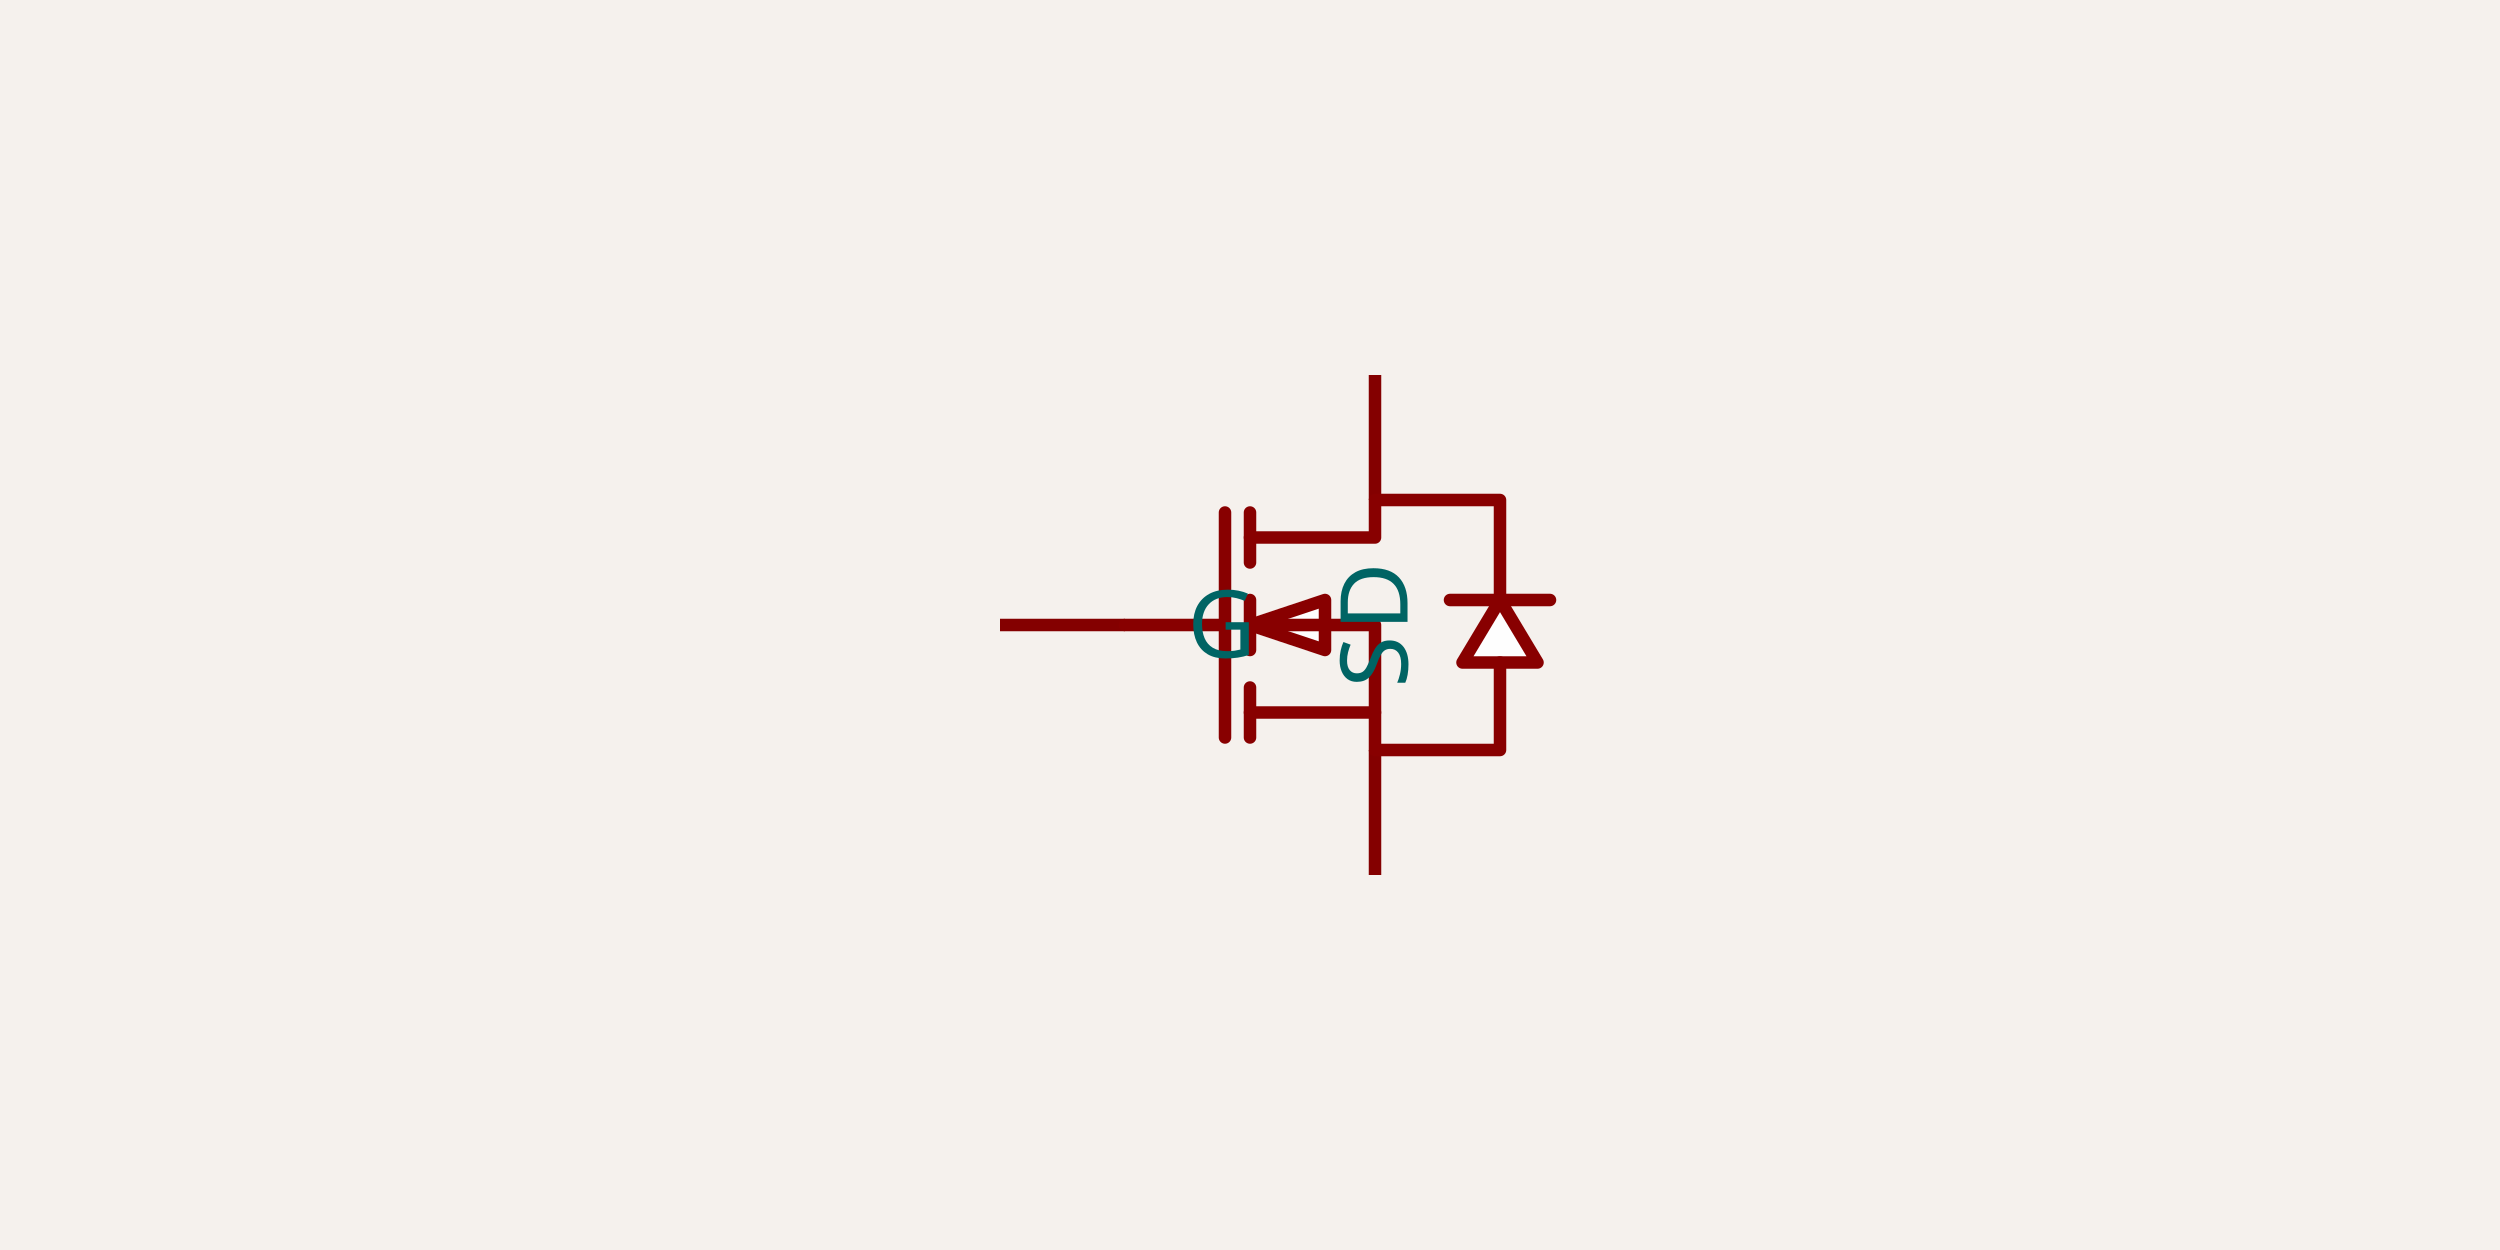
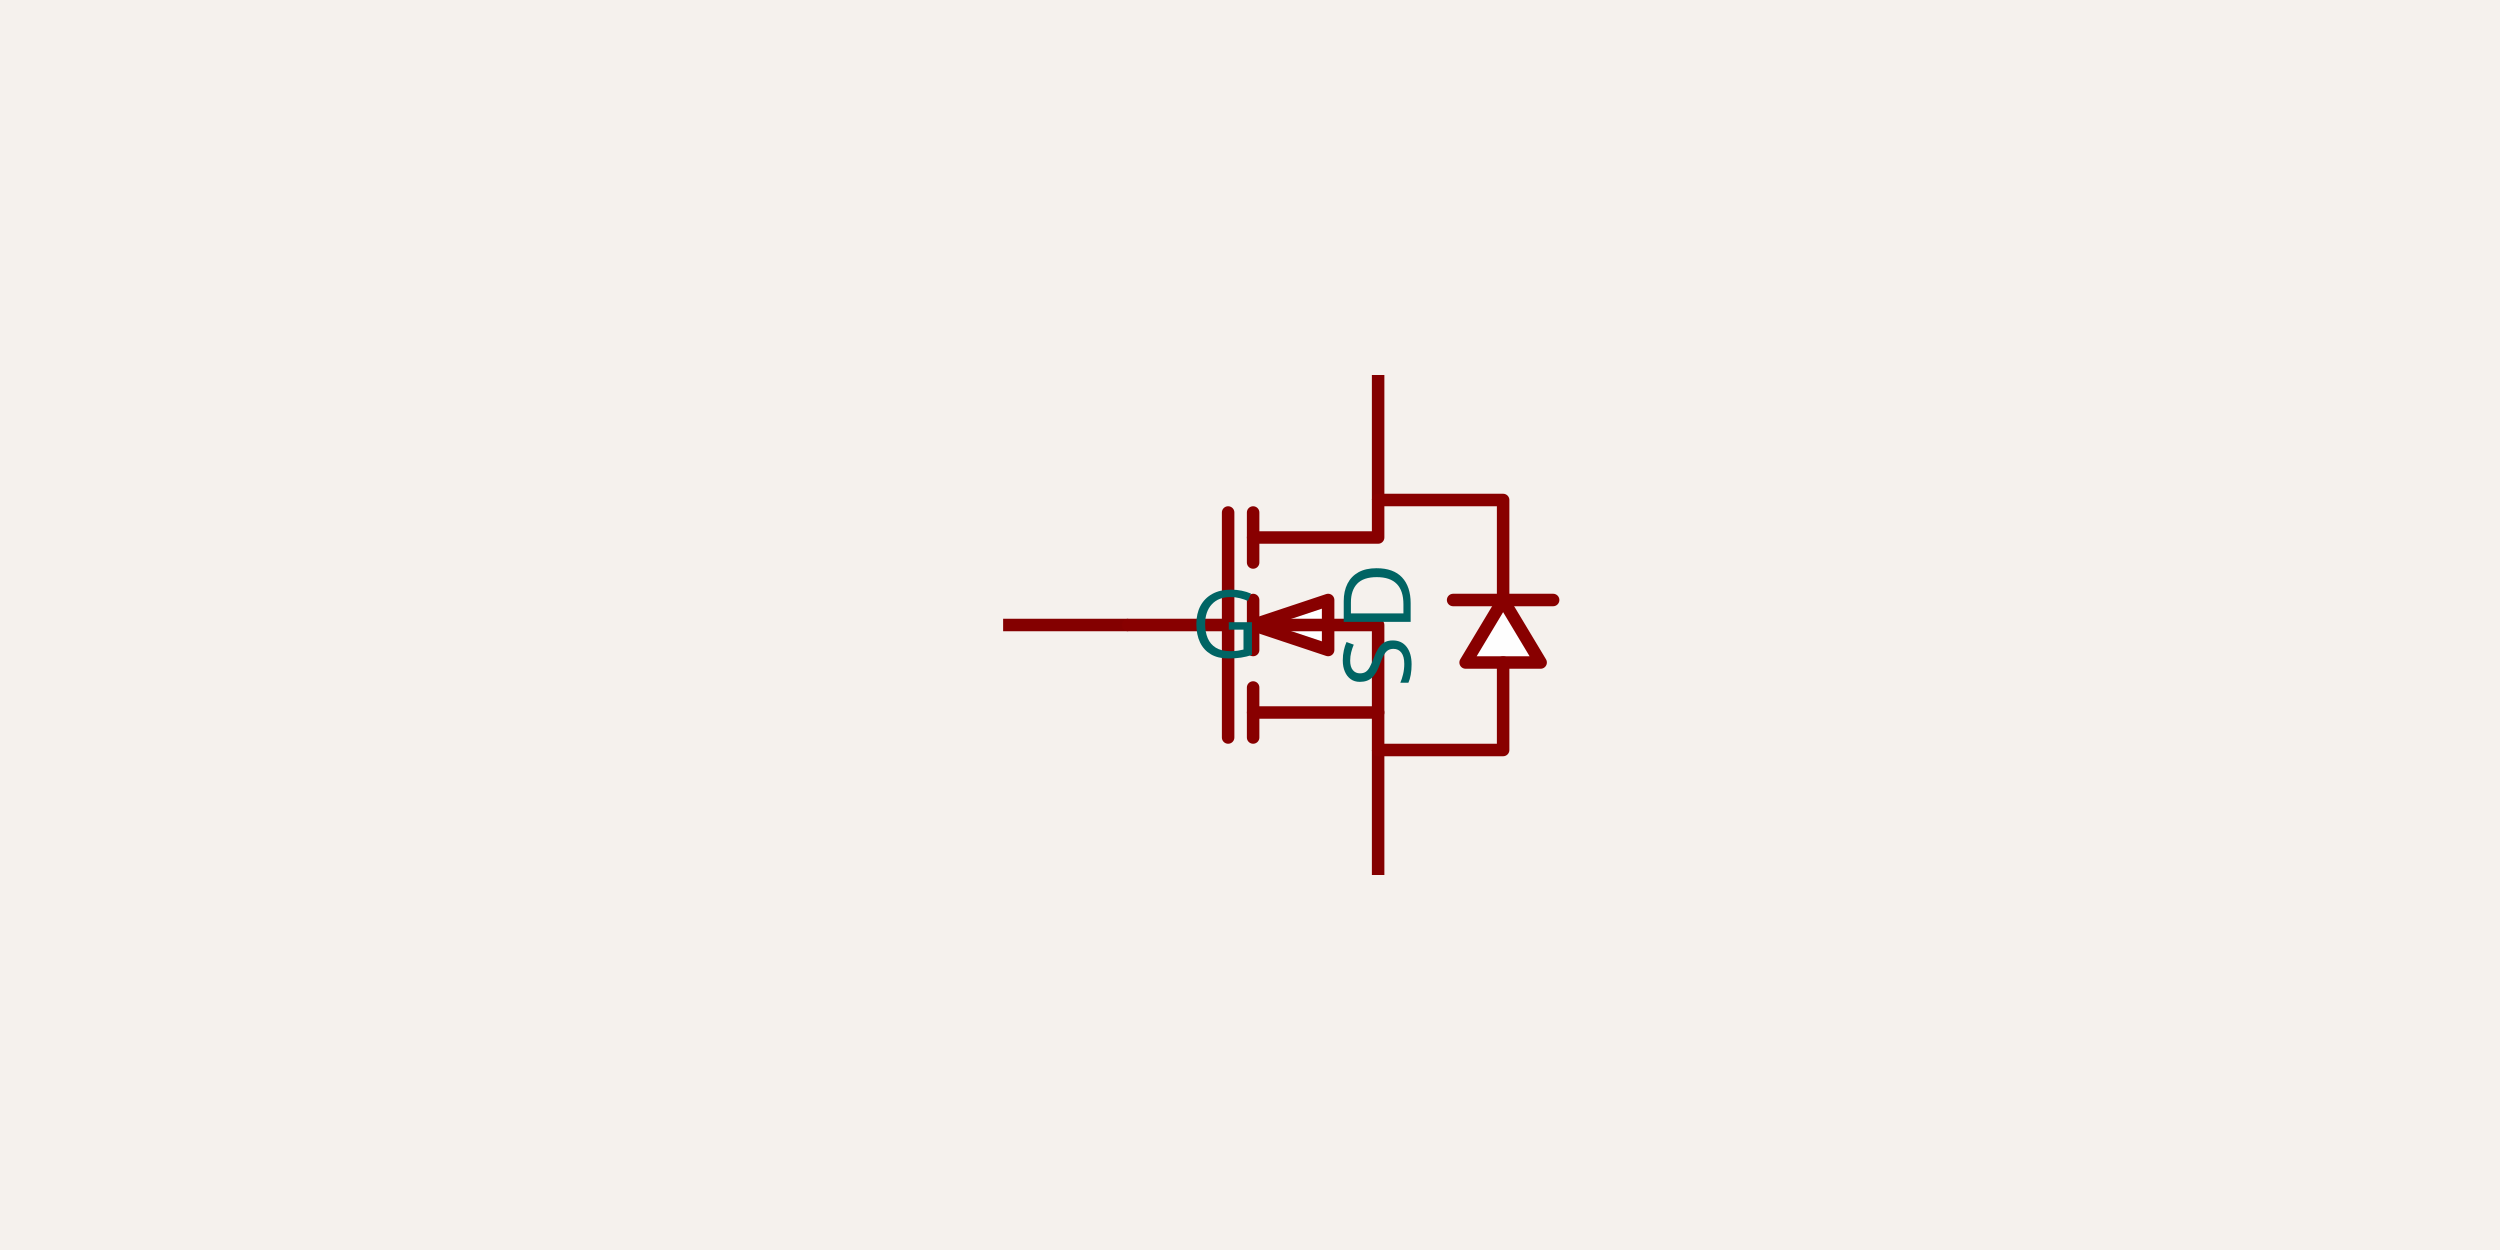
- <svg xmlns="http://www.w3.org/2000/svg" class="tscircuit-schematic" width="1200" height="600" style="background-color: rgb(245, 241, 237)" data-real-to-screen-transform="matrix(300,0,0,-300,600,300)" data-software-used-string="@tscircuit/core@0.0.1393">
+ <svg xmlns="http://www.w3.org/2000/svg" class="tscircuit-schematic" width="1200" height="600" style="background-color: rgb(245, 241, 237)" data-real-to-screen-transform="matrix(300,0,0,-300,601.5,300)" data-software-used-string="@tscircuit/core@0.0.1766">
  <style>
              .boundary { fill: rgb(245, 241, 237); }
              .schematic-boundary { fill: none; stroke: #fff; }
              .component { fill: none; stroke: rgb(132, 0, 0); }
              .chip { fill: rgb(255, 255, 194); stroke: rgb(132, 0, 0); }
              .component-pin { fill: none; stroke: rgb(132, 0, 0); }
              .text { font-family: sans-serif; fill: rgb(0, 150, 0); }
              .pin-number { fill: rgb(169, 0, 0); }
              .port-label { fill: rgb(0, 100, 100); }
              .component-name { fill: rgb(0, 100, 100); }
              
            </style>
  <rect class="boundary" x="0" y="0" width="1200" height="600" />
  <g class="sch-component" data-circuit-json-type="schematic_component" data-schematic-component-id="schematic_component_0">
-     <line class="sch-line" x1="660" y1="180" x2="660" y2="240" stroke="rgba(132, 0, 0)" stroke-width="6" data-schematic-line-id="schematic_line_0" data-schematic-component-id="schematic_component_0" />
-     <line class="sch-line" x1="480" y1="300" x2="540" y2="300" stroke="rgba(132, 0, 0)" stroke-width="6" data-schematic-line-id="schematic_line_1" data-schematic-component-id="schematic_component_0" />
-     <line class="sch-line" x1="660" y1="420" x2="660" y2="360" stroke="rgba(132, 0, 0)" stroke-width="6" data-schematic-line-id="schematic_line_2" data-schematic-component-id="schematic_component_0" />
-     <path class="sch-path" d="M 600 300 L 636 312 L 636 288 L 600 300" stroke="#880000" stroke-width="6" fill="#FEFEFE" stroke-linecap="round" stroke-linejoin="round" data-schematic-component-id="schematic_component_0" />
-     <path class="sch-path" d="M 720 288 L 702 318 L 738 318 L 720 288" stroke="#880000" stroke-width="6" fill="#FEFEFE" stroke-linecap="round" stroke-linejoin="round" data-schematic-component-id="schematic_component_0" />
-     <path class="sch-path" d="M 600 258 L 660 258 L 660 240 L 720 240 L 720 288" stroke="#880000" stroke-width="6" fill="none" stroke-linecap="round" stroke-linejoin="round" data-schematic-component-id="schematic_component_0" />
-     <path class="sch-path" d="M 600 300 L 660 300 L 660 360 L 720 360 L 720 318" stroke="#880000" stroke-width="6" fill="none" stroke-linecap="round" stroke-linejoin="round" data-schematic-component-id="schematic_component_0" />
-     <path class="sch-path" d="M 660 342 L 600 342" stroke="#880000" stroke-width="6" fill="none" stroke-linecap="round" stroke-linejoin="round" data-schematic-component-id="schematic_component_0" />
-     <path class="sch-path" d="M 588 246 L 588 354" stroke="#880000" stroke-width="6" fill="none" stroke-linecap="round" stroke-linejoin="round" data-schematic-component-id="schematic_component_0" />
-     <path class="sch-path" d="M 600 246 L 600 270" stroke="#880000" stroke-width="6" fill="none" stroke-linecap="round" stroke-linejoin="round" data-schematic-component-id="schematic_component_0" />
-     <path class="sch-path" d="M 600 312 L 600 288" stroke="#880000" stroke-width="6" fill="none" stroke-linecap="round" stroke-linejoin="round" data-schematic-component-id="schematic_component_0" />
-     <path class="sch-path" d="M 600 354 L 600 330" stroke="#880000" stroke-width="6" fill="none" stroke-linecap="round" stroke-linejoin="round" data-schematic-component-id="schematic_component_0" />
-     <path class="sch-path" d="M 540 300 L 588 300" stroke="#880000" stroke-width="6" fill="none" stroke-linecap="round" stroke-linejoin="round" data-schematic-component-id="schematic_component_0" />
-     <path class="sch-path" d="M 744 288 L 732 288 L 708 288 L 696 288" stroke="#880000" stroke-width="6" fill="none" stroke-linecap="round" stroke-linejoin="round" data-schematic-component-id="schematic_component_0" />
-     <text class="port-label sch-pin-label" x="660" y="270" style="font-family: sans-serif;" fill="rgb(0, 100, 100)" text-anchor="end" dominant-baseline="middle" font-size="45px" transform="rotate(-90 660 270)">D</text>
-     <text class="port-label sch-pin-label" x="570" y="300" style="font-family: sans-serif;" fill="rgb(0, 100, 100)" text-anchor="start" dominant-baseline="middle" font-size="45px" transform="">G</text>
-     <text class="port-label sch-pin-label" x="660" y="330" style="font-family: sans-serif;" fill="rgb(0, 100, 100)" text-anchor="start" dominant-baseline="middle" font-size="45px" transform="rotate(-90 660 330)">S</text>
+     <line class="sch-line" x1="661.5" y1="180" x2="661.5" y2="240" stroke="rgba(132, 0, 0)" stroke-width="6" data-schematic-line-id="schematic_line_0" data-schematic-component-id="schematic_component_0" />
+     <line class="sch-line" x1="481.5" y1="300" x2="541.5" y2="300" stroke="rgba(132, 0, 0)" stroke-width="6" data-schematic-line-id="schematic_line_1" data-schematic-component-id="schematic_component_0" />
+     <line class="sch-line" x1="661.5" y1="420" x2="661.5" y2="360" stroke="rgba(132, 0, 0)" stroke-width="6" data-schematic-line-id="schematic_line_2" data-schematic-component-id="schematic_component_0" />
+     <path class="sch-path" d="M 601.5 300 L 637.5 312 L 637.5 288 L 601.5 300" stroke="#880000" stroke-width="6" fill="#FEFEFE" stroke-linecap="round" stroke-linejoin="round" data-schematic-component-id="schematic_component_0" />
+     <path class="sch-path" d="M 721.5 288 L 703.5 318 L 739.5 318 L 721.5 288" stroke="#880000" stroke-width="6" fill="#FEFEFE" stroke-linecap="round" stroke-linejoin="round" data-schematic-component-id="schematic_component_0" />
+     <path class="sch-path" d="M 601.5 258 L 661.5 258 L 661.5 240 L 721.5 240 L 721.5 288" stroke="#880000" stroke-width="6" fill="none" stroke-linecap="round" stroke-linejoin="round" data-schematic-component-id="schematic_component_0" />
+     <path class="sch-path" d="M 601.5 300 L 661.5 300 L 661.5 360 L 721.5 360 L 721.5 318" stroke="#880000" stroke-width="6" fill="none" stroke-linecap="round" stroke-linejoin="round" data-schematic-component-id="schematic_component_0" />
+     <path class="sch-path" d="M 661.5 342 L 601.5 342" stroke="#880000" stroke-width="6" fill="none" stroke-linecap="round" stroke-linejoin="round" data-schematic-component-id="schematic_component_0" />
+     <path class="sch-path" d="M 589.5 246 L 589.5 354" stroke="#880000" stroke-width="6" fill="none" stroke-linecap="round" stroke-linejoin="round" data-schematic-component-id="schematic_component_0" />
+     <path class="sch-path" d="M 601.5 246 L 601.5 270" stroke="#880000" stroke-width="6" fill="none" stroke-linecap="round" stroke-linejoin="round" data-schematic-component-id="schematic_component_0" />
+     <path class="sch-path" d="M 601.5 312 L 601.5 288" stroke="#880000" stroke-width="6" fill="none" stroke-linecap="round" stroke-linejoin="round" data-schematic-component-id="schematic_component_0" />
+     <path class="sch-path" d="M 601.5 354 L 601.5 330" stroke="#880000" stroke-width="6" fill="none" stroke-linecap="round" stroke-linejoin="round" data-schematic-component-id="schematic_component_0" />
+     <path class="sch-path" d="M 541.5 300 L 589.5 300" stroke="#880000" stroke-width="6" fill="none" stroke-linecap="round" stroke-linejoin="round" data-schematic-component-id="schematic_component_0" />
+     <path class="sch-path" d="M 745.5 288 L 733.5 288 L 709.5 288 L 697.5 288" stroke="#880000" stroke-width="6" fill="none" stroke-linecap="round" stroke-linejoin="round" data-schematic-component-id="schematic_component_0" />
+     <text class="port-label sch-pin-label" x="661.5" y="270" style="font-family: sans-serif;" fill="rgb(0, 100, 100)" text-anchor="end" dominant-baseline="middle" font-size="45px" transform="rotate(-90 661.5 270)">D</text>
+     <text class="port-label sch-pin-label" x="571.5" y="300" style="font-family: sans-serif;" fill="rgb(0, 100, 100)" text-anchor="start" dominant-baseline="middle" font-size="45px" transform="">G</text>
+     <text class="port-label sch-pin-label" x="661.5" y="330" style="font-family: sans-serif;" fill="rgb(0, 100, 100)" text-anchor="start" dominant-baseline="middle" font-size="45px" transform="rotate(-90 661.5 330)">S</text>
  </g>
  <g class="schematic-port-hover sch-port-hover" data-schematic-port-id="source_port_0">
-     <circle cx="300" cy="270" r="12" fill="red" opacity="0" />
+     <circle cx="661.5" cy="180" r="12" fill="red" opacity="0" />
  </g>
  <g class="schematic-port-hover sch-port-hover" data-schematic-port-id="source_port_1">
-     <circle cx="300" cy="330" r="12" fill="red" opacity="0" />
+     <circle cx="481.5" cy="300" r="12" fill="red" opacity="0" />
  </g>
  <g class="schematic-port-hover sch-port-hover" data-schematic-port-id="source_port_2">
-     <circle cx="900" cy="300" r="12" fill="red" opacity="0" />
-   </g>
-   <g class="schematic-port-hover sch-port-hover" data-schematic-port-id="source_port_3">
-     <circle cx="660" cy="180" r="12" fill="red" opacity="0" />
-   </g>
-   <g class="schematic-port-hover sch-port-hover" data-schematic-port-id="source_port_4">
-     <circle cx="480" cy="300" r="12" fill="red" opacity="0" />
-   </g>
-   <g class="schematic-port-hover sch-port-hover" data-schematic-port-id="source_port_5">
-     <circle cx="660" cy="420" r="12" fill="red" opacity="0" />
+     <circle cx="661.5" cy="420" r="12" fill="red" opacity="0" />
  </g>
</svg>
